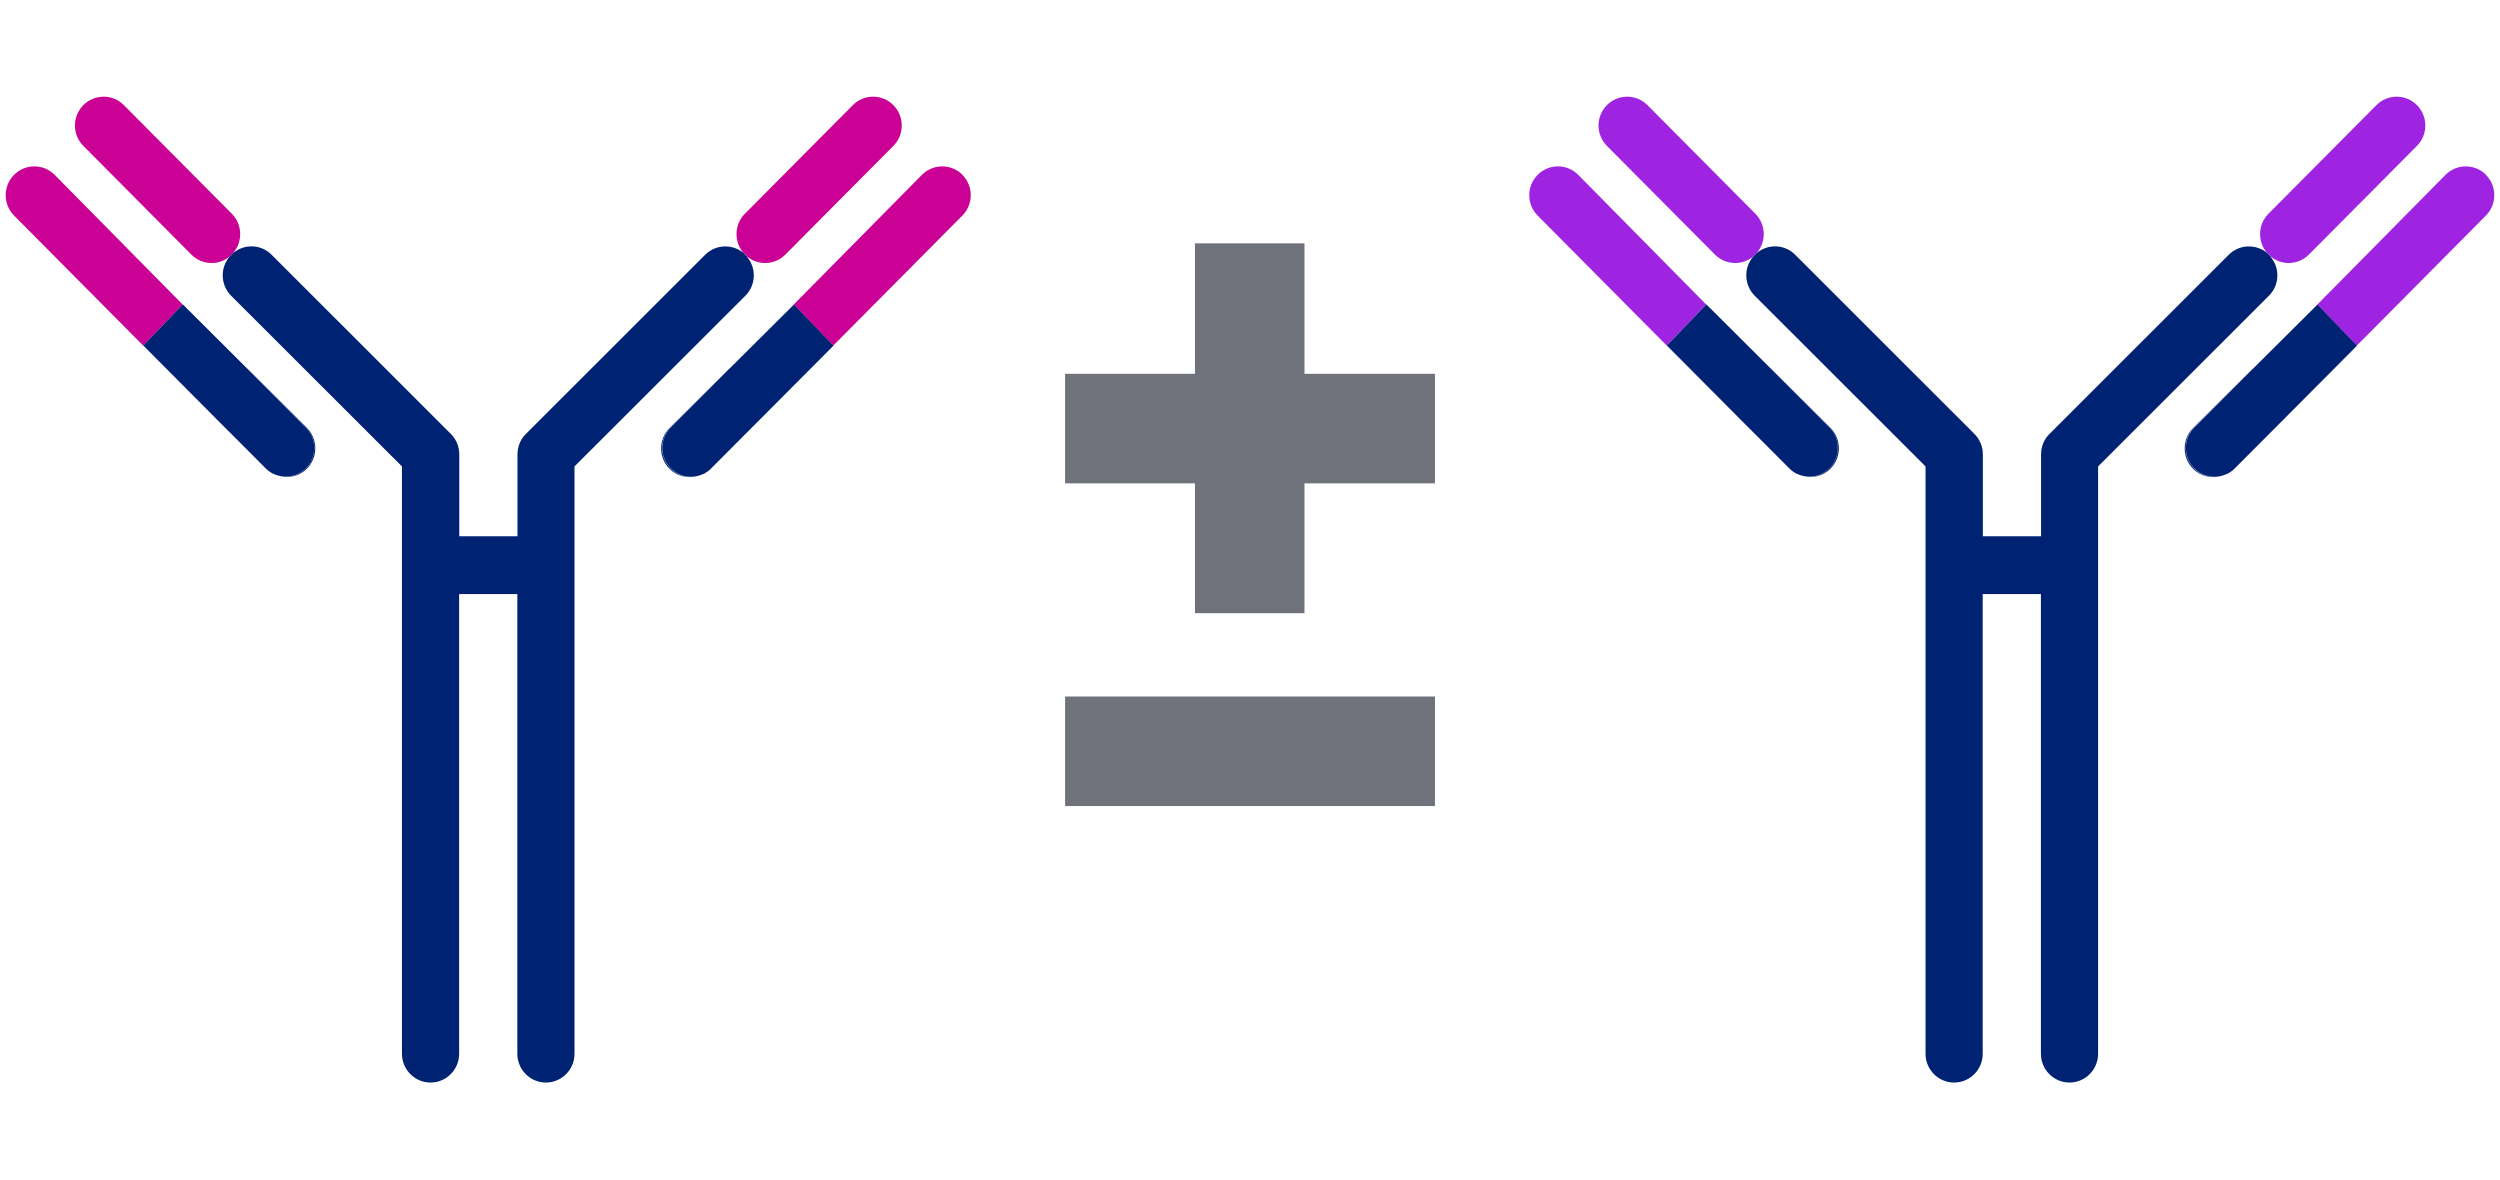
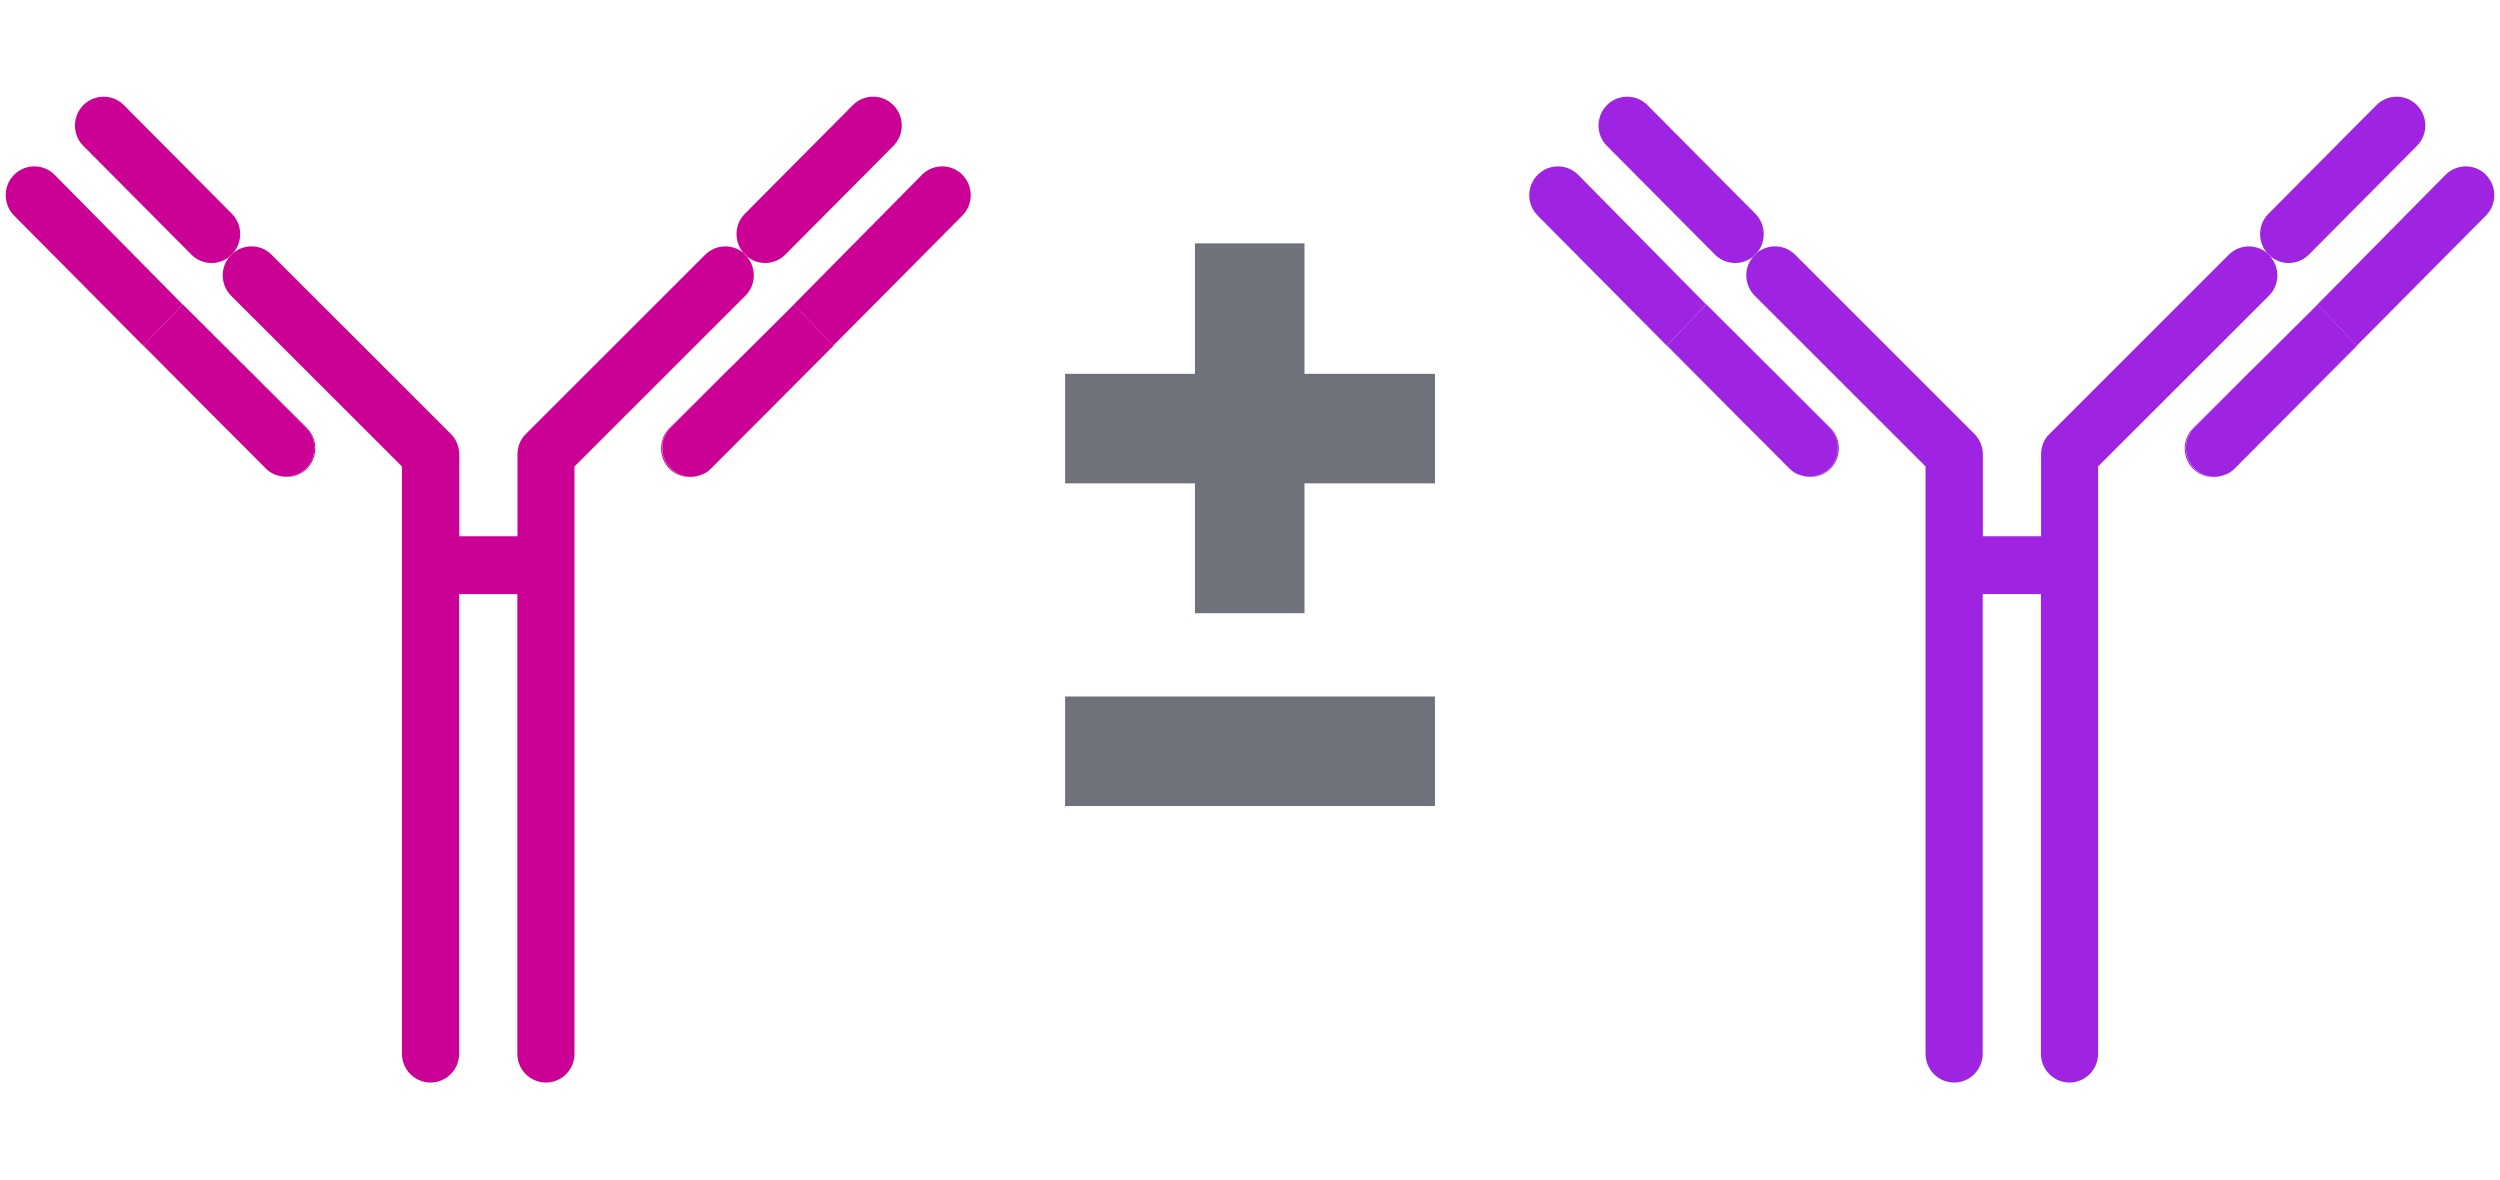
<svg xmlns="http://www.w3.org/2000/svg" width="106" height="50" viewBox="0 0 106 50" fill="none">
  <path d="M9.888 10.725C10.3 10.247 10.282 9.524 9.832 9.065L5.252 4.458C4.777 3.98 4.009 3.98 3.534 4.458C3.059 4.936 3.059 5.709 3.534 6.186L8.114 10.794C8.351 11.033 8.663 11.152 8.976 11.152C9.244 11.152 9.513 11.058 9.738 10.876C9.757 10.851 9.776 10.825 9.794 10.806C9.825 10.775 9.857 10.756 9.888 10.731" fill="#CB0094" />
-   <path d="M9.113 17.702L11.256 19.858C11.319 19.921 11.387 19.978 11.456 20.022C11.394 19.978 11.338 19.934 11.288 19.883L9.113 17.708V17.702Z" fill="#002273" />
-   <path d="M2.316 7.412C1.841 6.935 1.072 6.935 0.597 7.412C0.123 7.89 0.123 8.663 0.597 9.141L6.071 14.653L7.745 12.912L2.316 7.412Z" fill="#CB0094" />
-   <path d="M9.888 10.725C9.857 10.75 9.819 10.775 9.795 10.8C9.776 10.826 9.757 10.845 9.738 10.87C9.77 10.845 9.807 10.819 9.832 10.794C9.851 10.775 9.869 10.75 9.888 10.725Z" fill="#002273" />
-   <path d="M6.071 14.653L9.114 17.702L6.071 14.647V14.653Z" fill="#002273" />
-   <path d="M10.481 15.628L12.968 18.13C13.443 18.607 13.443 19.381 12.968 19.858C12.731 20.097 12.418 20.216 12.106 20.216C11.993 20.216 11.881 20.198 11.775 20.166C12.2 20.298 12.681 20.21 13.012 19.871C13.487 19.393 13.487 18.62 13.012 18.142L10.481 15.622V15.628Z" fill="#002273" />
-   <path d="M12.968 19.858C13.442 19.38 13.442 18.607 12.968 18.13L10.481 15.628L7.751 12.906L6.076 14.647L9.113 17.702L11.287 19.877C11.337 19.927 11.399 19.977 11.456 20.015C11.556 20.084 11.668 20.128 11.78 20.16C11.887 20.191 11.999 20.21 12.112 20.21C12.424 20.21 12.73 20.091 12.974 19.852" fill="#002273" />
-   <path d="M11.782 20.166C11.669 20.129 11.557 20.091 11.457 20.022C11.557 20.085 11.669 20.135 11.782 20.166Z" fill="#002273" />
+   <path d="M9.113 17.702L11.256 19.858C11.319 19.921 11.387 19.978 11.456 20.022C11.394 19.978 11.338 19.934 11.288 19.883L9.113 17.708V17.702Z" fill="#CB0094" />
+   <path d="M2.316 7.412C1.841 6.935 1.072 6.935 0.597 7.412C0.123 7.89 0.123 8.663 0.597 9.141L6.071 14.654L7.745 12.913L2.316 7.412Z" fill="#CB0094" />
+   <path d="M9.888 10.725C9.857 10.75 9.819 10.775 9.795 10.8C9.776 10.826 9.757 10.845 9.738 10.87C9.77 10.845 9.807 10.819 9.832 10.794C9.851 10.775 9.869 10.75 9.888 10.725Z" fill="#CB0094" />
+   <path d="M6.071 14.654L9.114 17.702L6.071 14.648V14.654Z" fill="#CB0094" />
+   <path d="M10.481 15.628L12.968 18.13C13.443 18.607 13.443 19.381 12.968 19.858C12.731 20.097 12.418 20.216 12.106 20.216C11.993 20.216 11.881 20.198 11.775 20.166C12.2 20.298 12.681 20.21 13.012 19.871C13.487 19.393 13.487 18.62 13.012 18.142L10.481 15.622V15.628Z" fill="#CB0094" />
+   <path d="M12.968 19.858C13.442 19.381 13.442 18.608 12.968 18.13L10.481 15.628L7.751 12.906L6.076 14.647L9.113 17.702L11.287 19.877C11.337 19.927 11.399 19.978 11.456 20.015C11.556 20.085 11.668 20.129 11.78 20.16C11.887 20.192 11.999 20.21 12.112 20.21C12.424 20.21 12.73 20.091 12.974 19.852" fill="#CB0094" />
+   <path d="M11.782 20.166C11.669 20.128 11.557 20.091 11.457 20.021C11.557 20.084 11.669 20.135 11.782 20.166Z" fill="#CB0094" />
  <path d="M31.674 10.876C31.899 11.058 32.168 11.152 32.437 11.152C32.749 11.152 33.061 11.033 33.299 10.794L37.879 6.186C38.353 5.709 38.353 4.936 37.879 4.458C37.404 3.98 36.635 3.98 36.16 4.458L31.581 9.065C31.131 9.518 31.112 10.247 31.524 10.725C31.556 10.75 31.593 10.775 31.618 10.8C31.643 10.819 31.655 10.844 31.674 10.869" fill="#CB0094" />
-   <path d="M29.951 20.022C30.02 19.978 30.089 19.921 30.151 19.858L32.294 17.702L30.12 19.877C30.07 19.934 30.007 19.978 29.951 20.015" fill="#002273" />
-   <path d="M40.809 7.412C40.334 6.935 39.566 6.935 39.091 7.412L33.655 12.912L35.33 14.653L40.803 9.141C41.278 8.663 41.278 7.89 40.803 7.412" fill="#CB0094" />
-   <path d="M31.676 10.876C31.644 10.851 31.607 10.825 31.582 10.794C31.563 10.775 31.544 10.75 31.526 10.725C31.051 10.335 30.351 10.354 29.901 10.8L22.297 18.4C22.066 18.626 21.941 18.94 21.941 19.267V22.737H19.473V19.267C19.473 18.94 19.349 18.632 19.117 18.4L11.514 10.8C11.07 10.354 10.37 10.329 9.889 10.725C9.87 10.75 9.852 10.775 9.833 10.794C9.802 10.825 9.77 10.844 9.739 10.876C9.327 11.353 9.346 12.076 9.795 12.535L17.043 19.776V44.681C17.043 45.353 17.587 45.9 18.255 45.9C18.924 45.9 19.467 45.353 19.467 44.681V25.188H21.935V44.681C21.935 45.353 22.479 45.9 23.147 45.9C23.816 45.9 24.359 45.353 24.359 44.681V19.776L31.607 12.535C32.063 12.076 32.075 11.353 31.663 10.876" fill="#002273" />
-   <path d="M31.675 10.876C31.675 10.876 31.638 10.825 31.619 10.807C31.588 10.775 31.557 10.756 31.525 10.731C31.544 10.756 31.563 10.781 31.582 10.8C31.613 10.832 31.644 10.851 31.675 10.882" fill="#002273" />
-   <path d="M35.336 14.653L35.329 14.647L32.293 17.702L35.336 14.653Z" fill="#002273" />
-   <path d="M28.431 19.858C27.956 19.381 27.956 18.607 28.431 18.13L30.918 15.628L28.387 18.148C27.913 18.626 27.913 19.399 28.387 19.877C28.718 20.21 29.2 20.305 29.625 20.173C29.518 20.204 29.406 20.223 29.293 20.223C28.981 20.223 28.675 20.103 28.431 19.865" fill="#002273" />
-   <path d="M30.926 15.628L28.439 18.13C27.964 18.607 27.964 19.38 28.439 19.858C28.677 20.097 28.989 20.216 29.301 20.216C29.414 20.216 29.526 20.198 29.633 20.166C29.745 20.128 29.857 20.091 29.957 20.022C30.02 19.978 30.076 19.934 30.126 19.883L32.3 17.708L35.337 14.653L33.662 12.912L30.932 15.628H30.926Z" fill="#002273" />
-   <path d="M29.95 20.022C29.85 20.091 29.738 20.135 29.625 20.166C29.738 20.135 29.85 20.085 29.95 20.022Z" fill="#002273" />
+   <path d="M29.951 20.022C30.02 19.978 30.089 19.921 30.151 19.858L32.294 17.702L30.12 19.877C30.07 19.934 30.007 19.978 29.951 20.015" fill="#CB0094" />
+   <path d="M40.809 7.412C40.334 6.935 39.566 6.935 39.091 7.412L33.655 12.913L35.33 14.654L40.803 9.141C41.278 8.663 41.278 7.89 40.803 7.412" fill="#CB0094" />
+   <path d="M31.676 10.876C31.644 10.851 31.607 10.826 31.582 10.794C31.563 10.775 31.544 10.75 31.526 10.725C31.051 10.335 30.351 10.354 29.901 10.8L22.297 18.4C22.066 18.626 21.941 18.941 21.941 19.267V22.737H19.473V19.267C19.473 18.941 19.349 18.633 19.117 18.4L11.514 10.8C11.07 10.354 10.37 10.329 9.889 10.725C9.87 10.75 9.852 10.775 9.833 10.794C9.802 10.826 9.77 10.845 9.739 10.876C9.327 11.354 9.346 12.076 9.795 12.535L17.043 19.777V44.681C17.043 45.353 17.587 45.9 18.255 45.9C18.924 45.9 19.467 45.353 19.467 44.681V25.189H21.935V44.681C21.935 45.353 22.479 45.9 23.147 45.9C23.816 45.9 24.359 45.353 24.359 44.681V19.777L31.607 12.535C32.063 12.076 32.075 11.354 31.663 10.876" fill="#CB0094" />
+   <path d="M31.675 10.876C31.675 10.876 31.638 10.825 31.619 10.806C31.588 10.775 31.557 10.756 31.525 10.731C31.544 10.756 31.563 10.781 31.582 10.8C31.613 10.832 31.644 10.85 31.675 10.882" fill="#CB0094" />
+   <path d="M35.336 14.654L35.329 14.648L32.293 17.702L35.336 14.654Z" fill="#CB0094" />
+   <path d="M28.431 19.858C27.956 19.381 27.956 18.607 28.431 18.13L30.918 15.628L28.387 18.148C27.913 18.626 27.913 19.399 28.387 19.877C28.718 20.21 29.2 20.305 29.625 20.173C29.518 20.204 29.406 20.223 29.293 20.223C28.981 20.223 28.675 20.103 28.431 19.865" fill="#CB0094" />
+   <path d="M30.926 15.628L28.439 18.13C27.964 18.608 27.964 19.381 28.439 19.858C28.677 20.097 28.989 20.217 29.301 20.217C29.414 20.217 29.526 20.198 29.633 20.166C29.745 20.129 29.857 20.091 29.957 20.022C30.02 19.978 30.076 19.934 30.126 19.884L32.3 17.709L35.337 14.654L33.662 12.913L30.932 15.628H30.926Z" fill="#CB0094" />
+   <path d="M29.95 20.021C29.85 20.091 29.738 20.135 29.625 20.166C29.738 20.135 29.85 20.084 29.95 20.021Z" fill="#CB0094" />
  <path d="M45.16 15.85H50.666V10.318H55.31V15.85H60.842V20.494H55.31V26H50.666V20.494H45.16V15.85Z" fill="#6F727B" />
  <path d="M45.16 29.532H60.842V34.176H45.16V29.532Z" fill="#6F727B" />
  <path d="M74.488 10.725C74.9 10.247 74.881 9.524 74.431 9.065L69.852 4.458C69.377 3.98 68.608 3.98 68.133 4.458C67.659 4.936 67.659 5.709 68.133 6.186L72.713 10.794C72.951 11.033 73.263 11.152 73.575 11.152C73.844 11.152 74.113 11.058 74.338 10.876C74.356 10.851 74.375 10.825 74.394 10.806C74.425 10.775 74.456 10.756 74.488 10.731" fill="#9F24E2" />
  <path d="M73.713 17.702L75.856 19.858C75.918 19.921 75.987 19.978 76.056 20.022C75.993 19.978 75.937 19.934 75.887 19.883L73.713 17.708V17.702Z" fill="#9F24E2" />
-   <path d="M66.915 7.412C66.44 6.935 65.672 6.935 65.197 7.412C64.722 7.89 64.722 8.663 65.197 9.141L70.67 14.653L72.344 12.912L66.915 7.412Z" fill="#9F24E2" />
-   <path d="M74.488 10.725C74.457 10.75 74.419 10.775 74.394 10.8C74.375 10.826 74.357 10.845 74.338 10.87C74.369 10.845 74.407 10.819 74.432 10.794C74.45 10.775 74.469 10.75 74.488 10.725Z" fill="#002273" />
-   <path d="M70.671 14.653L73.714 17.702L70.671 14.647V14.653Z" fill="#002273" />
-   <path d="M75.081 15.628L77.568 18.13C78.043 18.607 78.043 19.381 77.568 19.858C77.33 20.097 77.018 20.216 76.706 20.216C76.593 20.216 76.481 20.198 76.374 20.166C76.799 20.298 77.28 20.21 77.612 19.871C78.086 19.393 78.086 18.62 77.612 18.142L75.081 15.622V15.628Z" fill="#002273" />
-   <path d="M77.567 19.858C78.042 19.38 78.042 18.607 77.567 18.13L75.081 15.628L72.35 12.906L70.676 14.647L73.712 17.702L75.886 19.877C75.936 19.927 75.999 19.977 76.055 20.015C76.155 20.084 76.268 20.128 76.38 20.16C76.486 20.191 76.599 20.21 76.711 20.21C77.024 20.21 77.33 20.091 77.573 19.852" fill="#002273" />
-   <path d="M76.382 20.166C76.269 20.129 76.157 20.091 76.057 20.022C76.157 20.085 76.269 20.135 76.382 20.166Z" fill="#002273" />
+   <path d="M66.915 7.412C66.44 6.935 65.672 6.935 65.197 7.412C64.722 7.89 64.722 8.663 65.197 9.141L70.67 14.654L72.344 12.913L66.915 7.412Z" fill="#9F24E2" />
+   <path d="M74.488 10.725C74.457 10.75 74.419 10.775 74.394 10.8C74.375 10.826 74.357 10.845 74.338 10.87C74.369 10.845 74.407 10.819 74.432 10.794C74.45 10.775 74.469 10.75 74.488 10.725Z" fill="#9F24E2" />
+   <path d="M70.671 14.654L73.714 17.702L70.671 14.648V14.654Z" fill="#9F24E2" />
+   <path d="M75.081 15.628L77.568 18.13C78.043 18.607 78.043 19.381 77.568 19.858C77.33 20.097 77.018 20.216 76.706 20.216C76.593 20.216 76.481 20.198 76.374 20.166C76.799 20.298 77.28 20.21 77.612 19.871C78.086 19.393 78.086 18.62 77.612 18.142L75.081 15.622V15.628Z" fill="#9F24E2" />
+   <path d="M77.567 19.858C78.042 19.381 78.042 18.608 77.567 18.13L75.081 15.628L72.35 12.906L70.676 14.647L73.712 17.702L75.886 19.877C75.936 19.927 75.999 19.978 76.055 20.015C76.155 20.085 76.268 20.129 76.38 20.16C76.486 20.192 76.599 20.21 76.711 20.21C77.024 20.21 77.33 20.091 77.573 19.852" fill="#9F24E2" />
+   <path d="M76.382 20.166C76.269 20.128 76.157 20.091 76.057 20.021C76.157 20.084 76.269 20.135 76.382 20.166Z" fill="#9F24E2" />
  <path d="M96.274 10.876C96.499 11.058 96.767 11.152 97.036 11.152C97.349 11.152 97.661 11.033 97.898 10.794L102.478 6.186C102.953 5.709 102.953 4.936 102.478 4.458C102.003 3.98 101.235 3.98 100.76 4.458L96.18 9.065C95.73 9.518 95.712 10.247 96.124 10.725C96.155 10.75 96.193 10.775 96.218 10.8C96.243 10.819 96.255 10.844 96.274 10.869" fill="#9F24E2" />
  <path d="M94.551 20.022C94.62 19.978 94.688 19.921 94.751 19.858L96.894 17.702L94.719 19.877C94.669 19.934 94.607 19.978 94.551 20.015" fill="#9F24E2" />
-   <path d="M105.409 7.412C104.934 6.935 104.165 6.935 103.691 7.412L98.255 12.912L99.929 14.653L105.402 9.141C105.877 8.663 105.877 7.89 105.402 7.412" fill="#9F24E2" />
-   <path d="M96.275 10.876C96.244 10.851 96.206 10.825 96.181 10.794C96.163 10.775 96.144 10.75 96.125 10.725C95.65 10.335 94.951 10.354 94.501 10.8L86.897 18.4C86.666 18.626 86.541 18.94 86.541 19.267V22.737H84.073V19.267C84.073 18.94 83.948 18.632 83.717 18.4L76.113 10.8C75.67 10.354 74.97 10.329 74.489 10.725C74.47 10.75 74.451 10.775 74.433 10.794C74.401 10.825 74.37 10.844 74.339 10.876C73.926 11.353 73.945 12.076 74.395 12.535L81.643 19.776V44.681C81.643 45.353 82.186 45.9 82.855 45.9C83.523 45.9 84.067 45.353 84.067 44.681V25.188H86.535V44.681C86.535 45.353 87.078 45.9 87.747 45.9C88.415 45.9 88.959 45.353 88.959 44.681V19.776L96.206 12.535C96.662 12.076 96.675 11.353 96.263 10.876" fill="#002273" />
-   <path d="M96.275 10.876C96.275 10.876 96.237 10.825 96.219 10.807C96.188 10.775 96.156 10.756 96.125 10.731C96.144 10.756 96.162 10.781 96.181 10.8C96.213 10.832 96.244 10.851 96.275 10.882" fill="#002273" />
-   <path d="M99.935 14.653L99.929 14.647L96.893 17.702L99.935 14.653Z" fill="#002273" />
-   <path d="M93.031 19.858C92.556 19.381 92.556 18.607 93.031 18.13L95.517 15.628L92.987 18.148C92.512 18.626 92.512 19.399 92.987 19.877C93.318 20.21 93.799 20.305 94.224 20.173C94.118 20.204 94.005 20.223 93.893 20.223C93.581 20.223 93.274 20.103 93.031 19.865" fill="#002273" />
-   <path d="M95.525 15.628L93.039 18.13C92.564 18.607 92.564 19.38 93.039 19.858C93.276 20.097 93.589 20.216 93.901 20.216C94.013 20.216 94.126 20.198 94.232 20.166C94.345 20.128 94.457 20.091 94.557 20.022C94.62 19.978 94.676 19.934 94.726 19.883L96.9 17.708L99.936 14.653L98.262 12.912L95.532 15.628H95.525Z" fill="#002273" />
-   <path d="M94.549 20.022C94.45 20.091 94.337 20.135 94.225 20.166C94.337 20.135 94.45 20.085 94.549 20.022Z" fill="#002273" />
+   <path d="M105.409 7.412C104.934 6.935 104.165 6.935 103.691 7.412L98.255 12.913L99.929 14.654L105.402 9.141C105.877 8.663 105.877 7.89 105.402 7.412" fill="#9F24E2" />
+   <path d="M96.275 10.876C96.244 10.851 96.206 10.826 96.181 10.794C96.163 10.775 96.144 10.75 96.125 10.725C95.65 10.335 94.951 10.354 94.501 10.8L86.897 18.4C86.666 18.626 86.541 18.941 86.541 19.267V22.737H84.073V19.267C84.073 18.941 83.948 18.633 83.717 18.4L76.113 10.8C75.67 10.354 74.97 10.329 74.489 10.725C74.47 10.75 74.451 10.775 74.433 10.794C74.401 10.826 74.37 10.845 74.339 10.876C73.926 11.354 73.945 12.076 74.395 12.535L81.643 19.777V44.681C81.643 45.353 82.186 45.9 82.855 45.9C83.523 45.9 84.067 45.353 84.067 44.681V25.189H86.535V44.681C86.535 45.353 87.078 45.9 87.747 45.9C88.415 45.9 88.959 45.353 88.959 44.681V19.777L96.206 12.535C96.662 12.076 96.675 11.354 96.263 10.876" fill="#9F24E2" />
+   <path d="M96.275 10.876C96.275 10.876 96.237 10.825 96.219 10.806C96.188 10.775 96.156 10.756 96.125 10.731C96.144 10.756 96.162 10.781 96.181 10.8C96.213 10.832 96.244 10.85 96.275 10.882" fill="#9F24E2" />
+   <path d="M99.935 14.654L99.929 14.648L96.893 17.702L99.935 14.654Z" fill="#9F24E2" />
+   <path d="M93.031 19.858C92.556 19.381 92.556 18.607 93.031 18.13L95.517 15.628L92.987 18.148C92.512 18.626 92.512 19.399 92.987 19.877C93.318 20.21 93.799 20.305 94.224 20.173C94.118 20.204 94.005 20.223 93.893 20.223C93.581 20.223 93.274 20.103 93.031 19.865" fill="#9F24E2" />
+   <path d="M95.525 15.628L93.039 18.13C92.564 18.608 92.564 19.381 93.039 19.858C93.276 20.097 93.589 20.217 93.901 20.217C94.013 20.217 94.126 20.198 94.232 20.166C94.345 20.129 94.457 20.091 94.557 20.022C94.62 19.978 94.676 19.934 94.726 19.884L96.9 17.709L99.936 14.654L98.262 12.913L95.532 15.628H95.525Z" fill="#9F24E2" />
+   <path d="M94.549 20.021C94.45 20.091 94.337 20.135 94.225 20.166C94.337 20.135 94.45 20.084 94.549 20.021Z" fill="#9F24E2" />
</svg>
